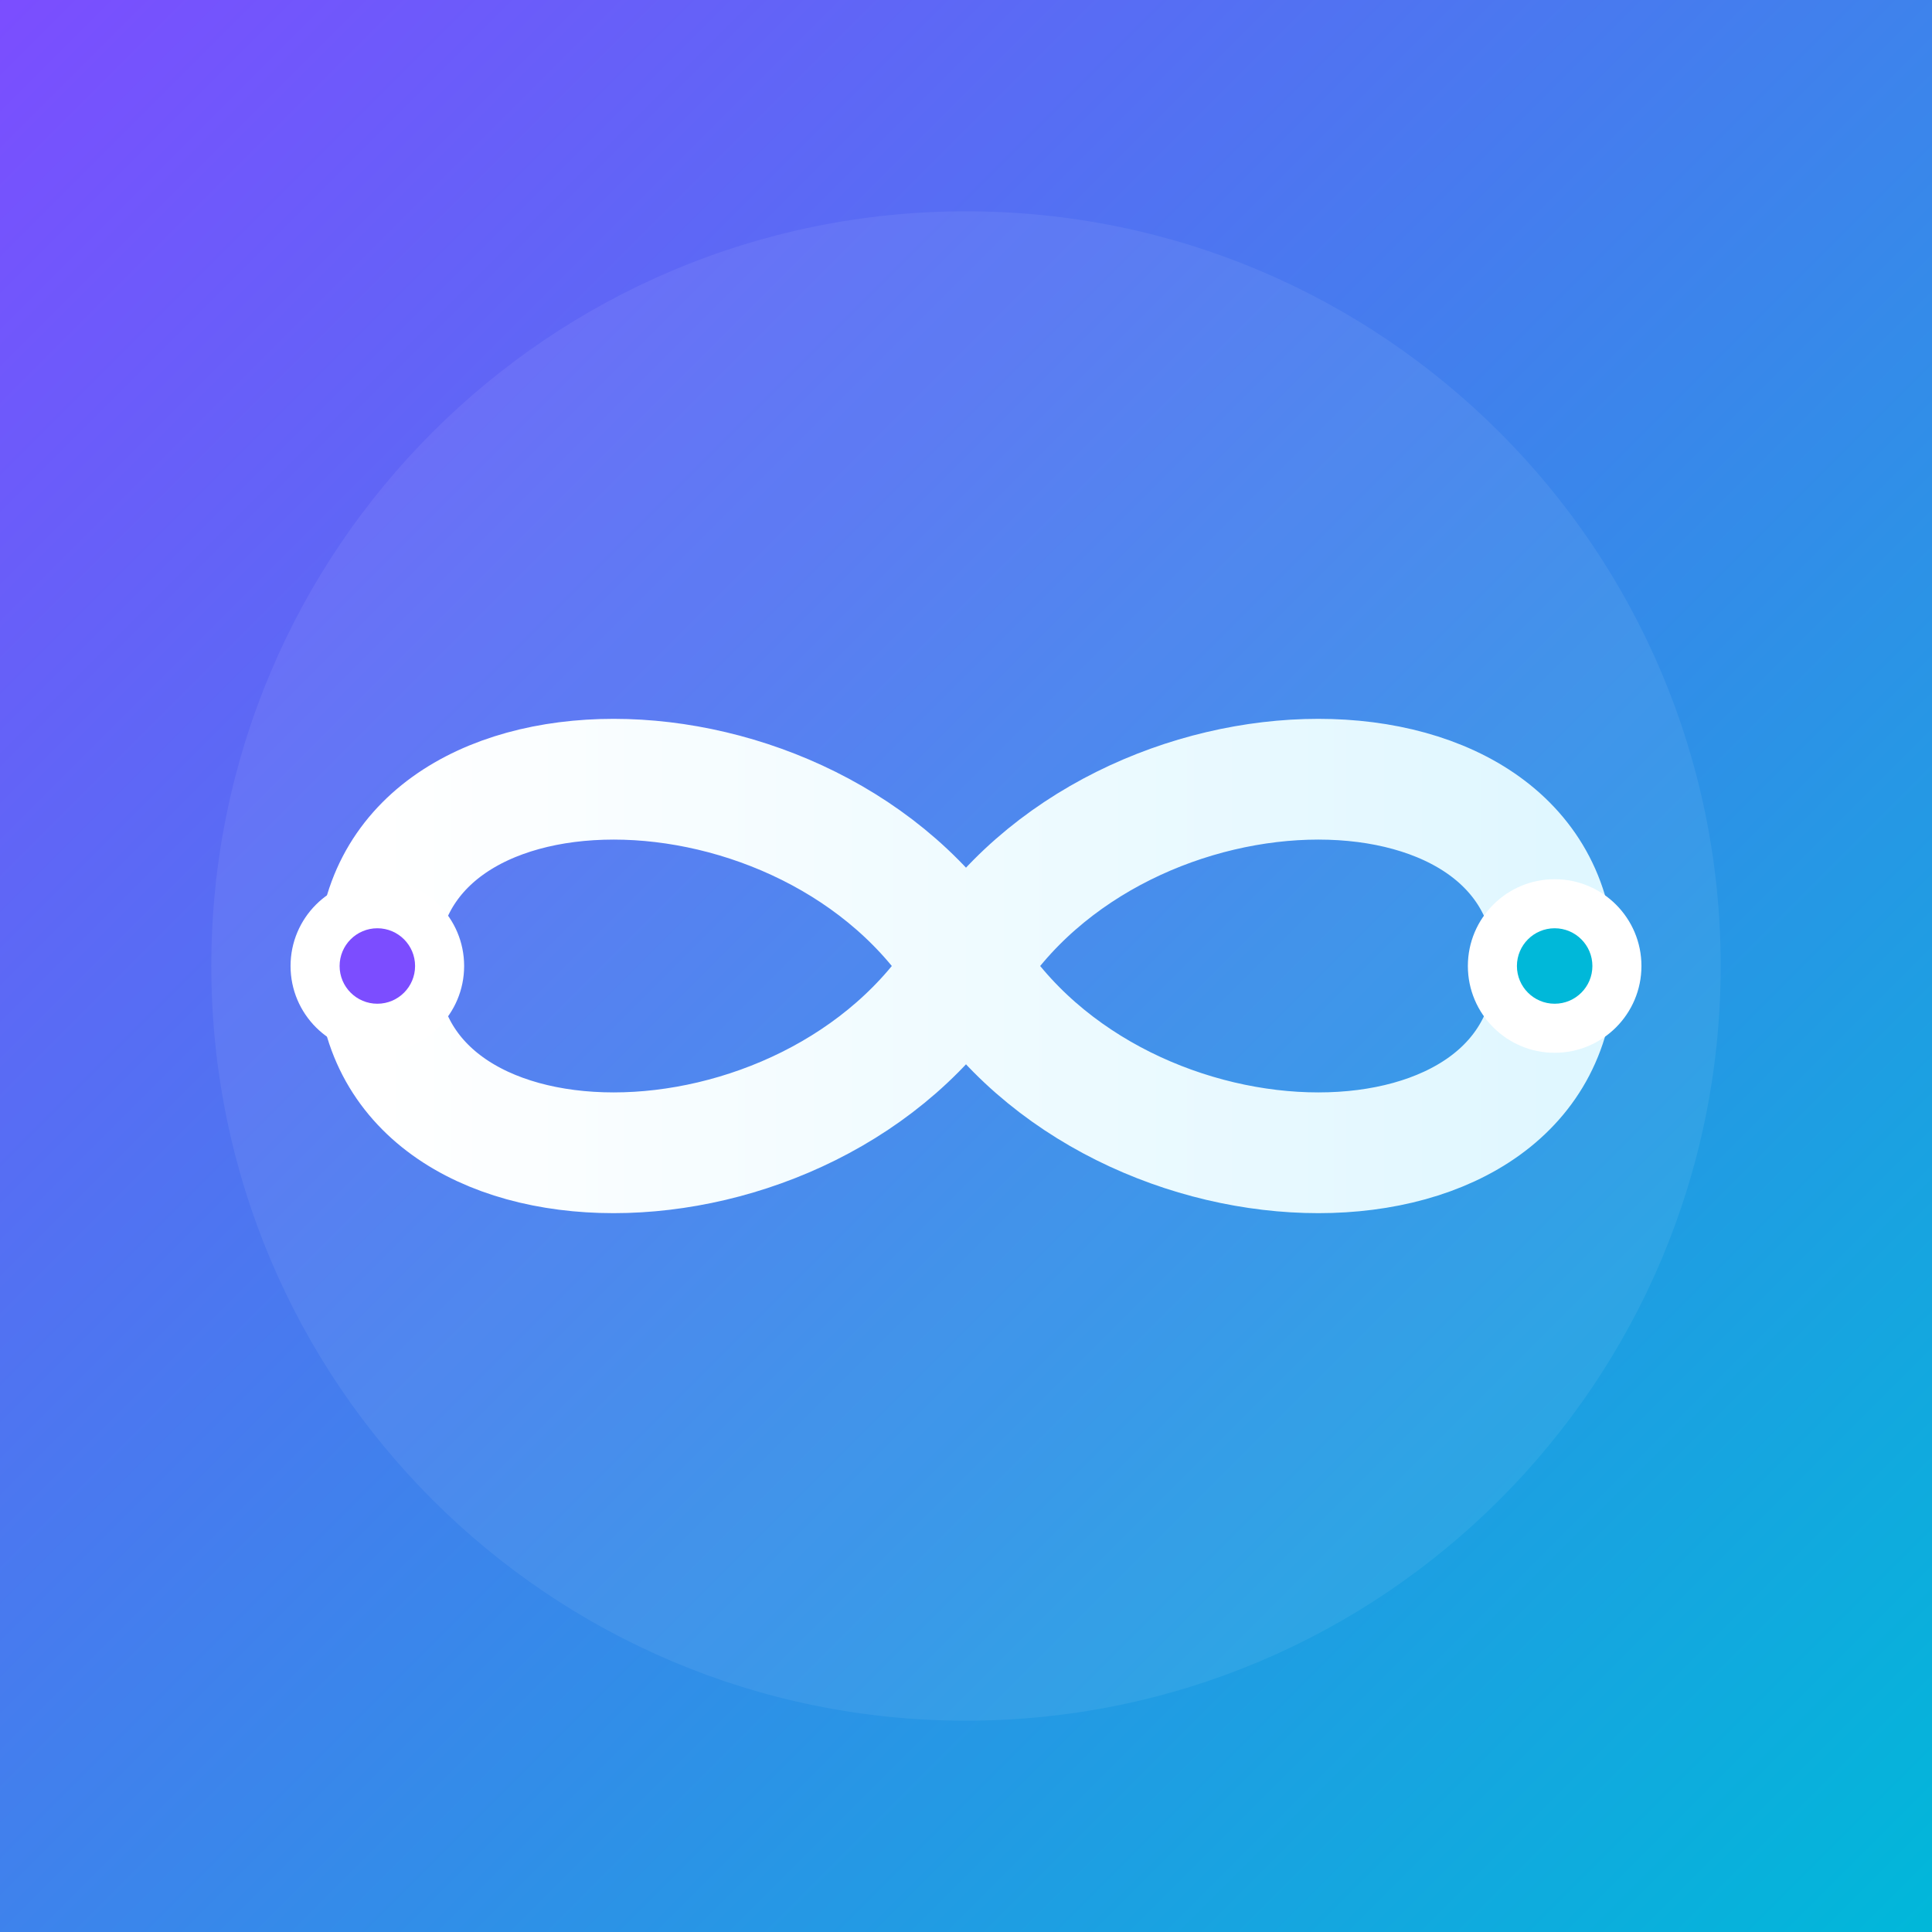
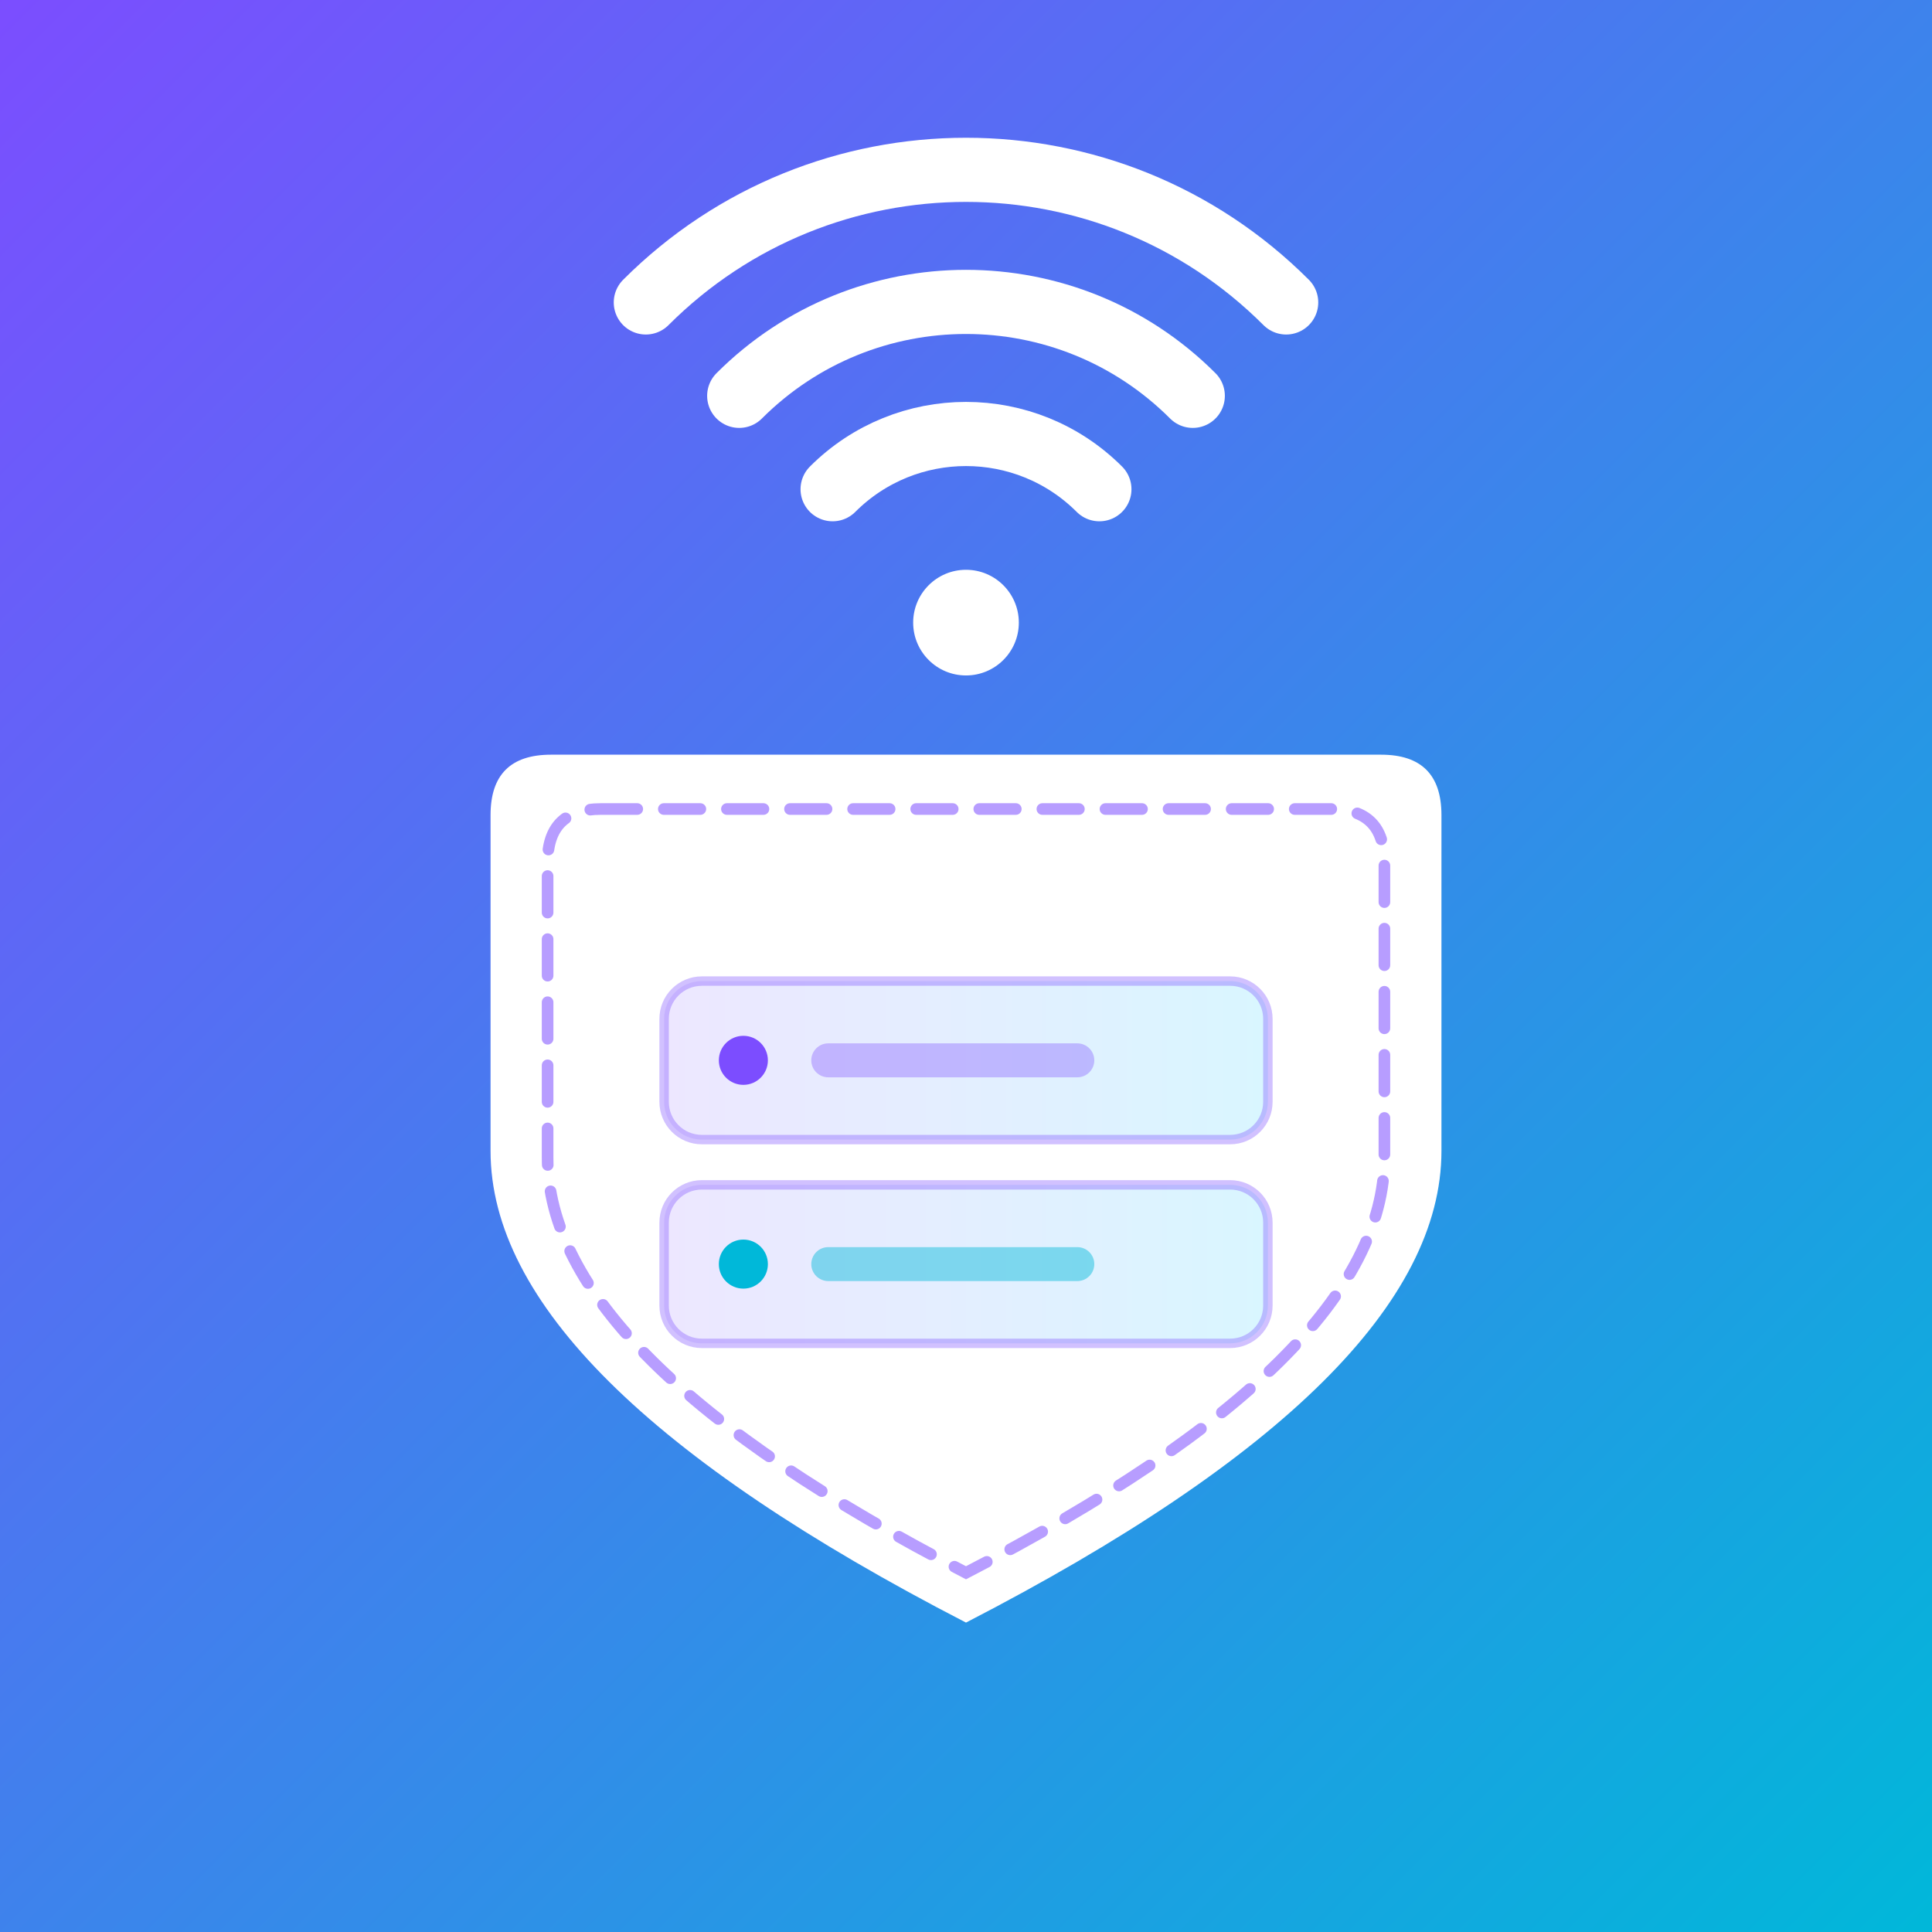
<svg xmlns="http://www.w3.org/2000/svg" viewBox="0 0 1024 1024">
  <defs>
    <linearGradient id="bg" x1="0" y1="0" x2="1" y2="1">
      <stop offset="0" stop-color="#7C4DFF" />
      <stop offset="1" stop-color="#00B8D9" />
    </linearGradient>
-     <linearGradient id="inf" x1="0" y1="0" x2="1" y2="0">
-       <stop offset="0" stop-color="#FFFFFF" />
-       <stop offset="1" stop-color="#E0F7FF" />
+     <linearGradient id="srv" x1="0" y1="0" x2="1" y2="0">
+       <stop offset="0" stop-color="#EDE7FF" />
+       <stop offset="1" stop-color="#D9F6FF" />
    </linearGradient>
  </defs>
  <rect width="1024" height="1024" fill="url(#bg)" />
-   <circle cx="512" cy="512" r="400" fill="#FFFFFF" opacity="0.07" />
-   <path d="M512 512 C 430 380, 200 380, 200 512 C 200 644, 430 644, 512 512 C 594 380, 824 380, 824 512 C 824 644, 594 644, 512 512 Z" fill="none" stroke="url(#inf)" stroke-width="64" stroke-linecap="round" stroke-linejoin="round" />
-   <circle cx="200" cy="512" r="46" fill="#FFFFFF" />
-   <circle cx="824" cy="512" r="46" fill="#FFFFFF" />
-   <circle cx="200" cy="512" r="20" fill="#7C4DFF" />
-   <circle cx="824" cy="512" r="20" fill="#00B8D9" />
+   <circle cx="512" cy="330" r="28" fill="#fff" />
+   <path d="M441.3 259.3 A100 100 0 0 1 582.7 259.3" fill="none" stroke="#fff" stroke-width="34" stroke-linecap="round" />
+   <path d="M391.8 209.8 A170 170 0 0 1 632.2 209.8" fill="none" stroke="#fff" stroke-width="34" stroke-linecap="round" />
+   <path d="M342.3 160.3 A240 240 0 0 1 681.7 160.3" fill="none" stroke="#fff" stroke-width="34" stroke-linecap="round" />
+   <path d="M292 400H732Q764 400 764 432V610Q764 730 512 860Q260 730 260 610V432Q260 400 292 400Z" fill="#fff" />
+   <g transform="translate(512 640) scale(0.88) translate(-512 -640)">
+     <path d="M292 400H732Q764 400 764 432V610Q764 730 512 860Q260 730 260 610V432Q260 400 292 400Z" fill="none" stroke="#7C4DFF" stroke-opacity=".55" stroke-width="7" stroke-dasharray="22 16" stroke-linecap="round" />
+   </g>
+   <rect x="352" y="520" width="320" height="84" rx="20" fill="url(#srv)" stroke="#7C4DFF" stroke-opacity=".35" stroke-width="5" />
+   <rect x="352" y="628" width="320" height="84" rx="20" fill="url(#srv)" stroke="#7C4DFF" stroke-opacity=".35" stroke-width="5" />
+   <circle cx="394" cy="562" r="13" fill="#7C4DFF" />
+   <circle cx="394" cy="670" r="13" fill="#00B8D9" />
+   <rect x="430" y="553" width="150" height="18" rx="9" fill="#7C4DFF" opacity=".35" />
+   <rect x="430" y="661" width="150" height="18" rx="9" fill="#00B8D9" opacity=".45" />
</svg>
